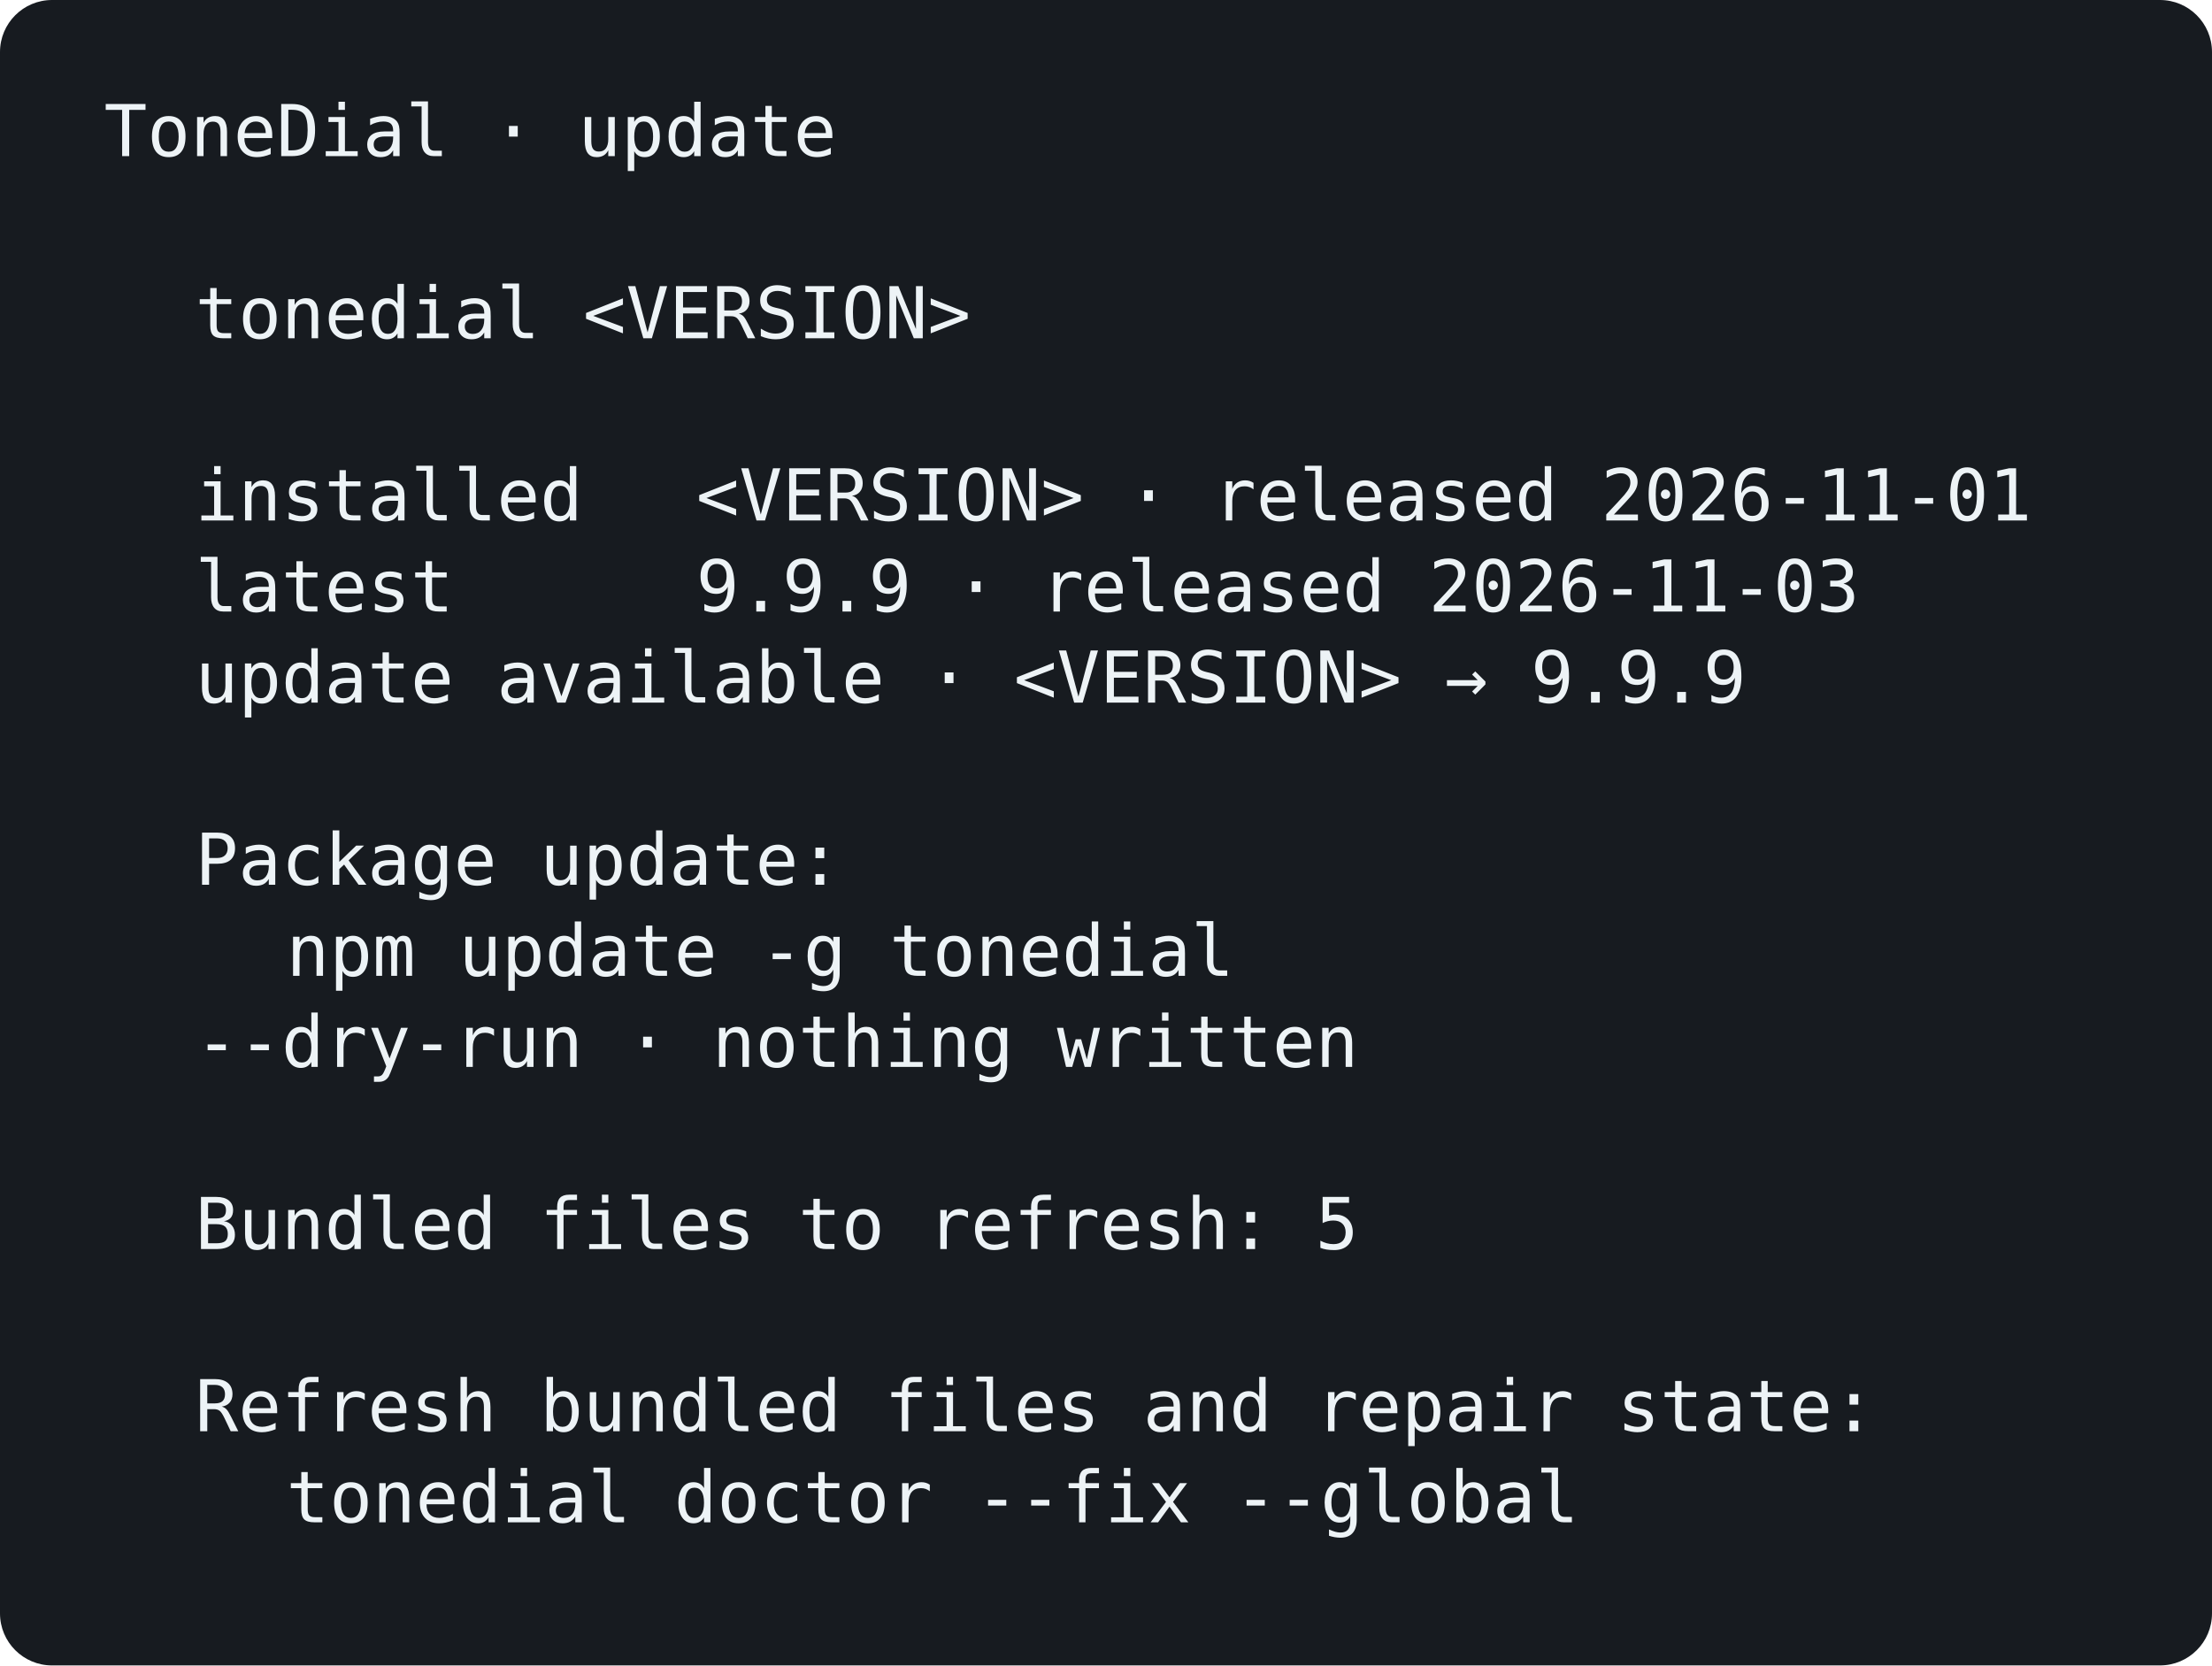
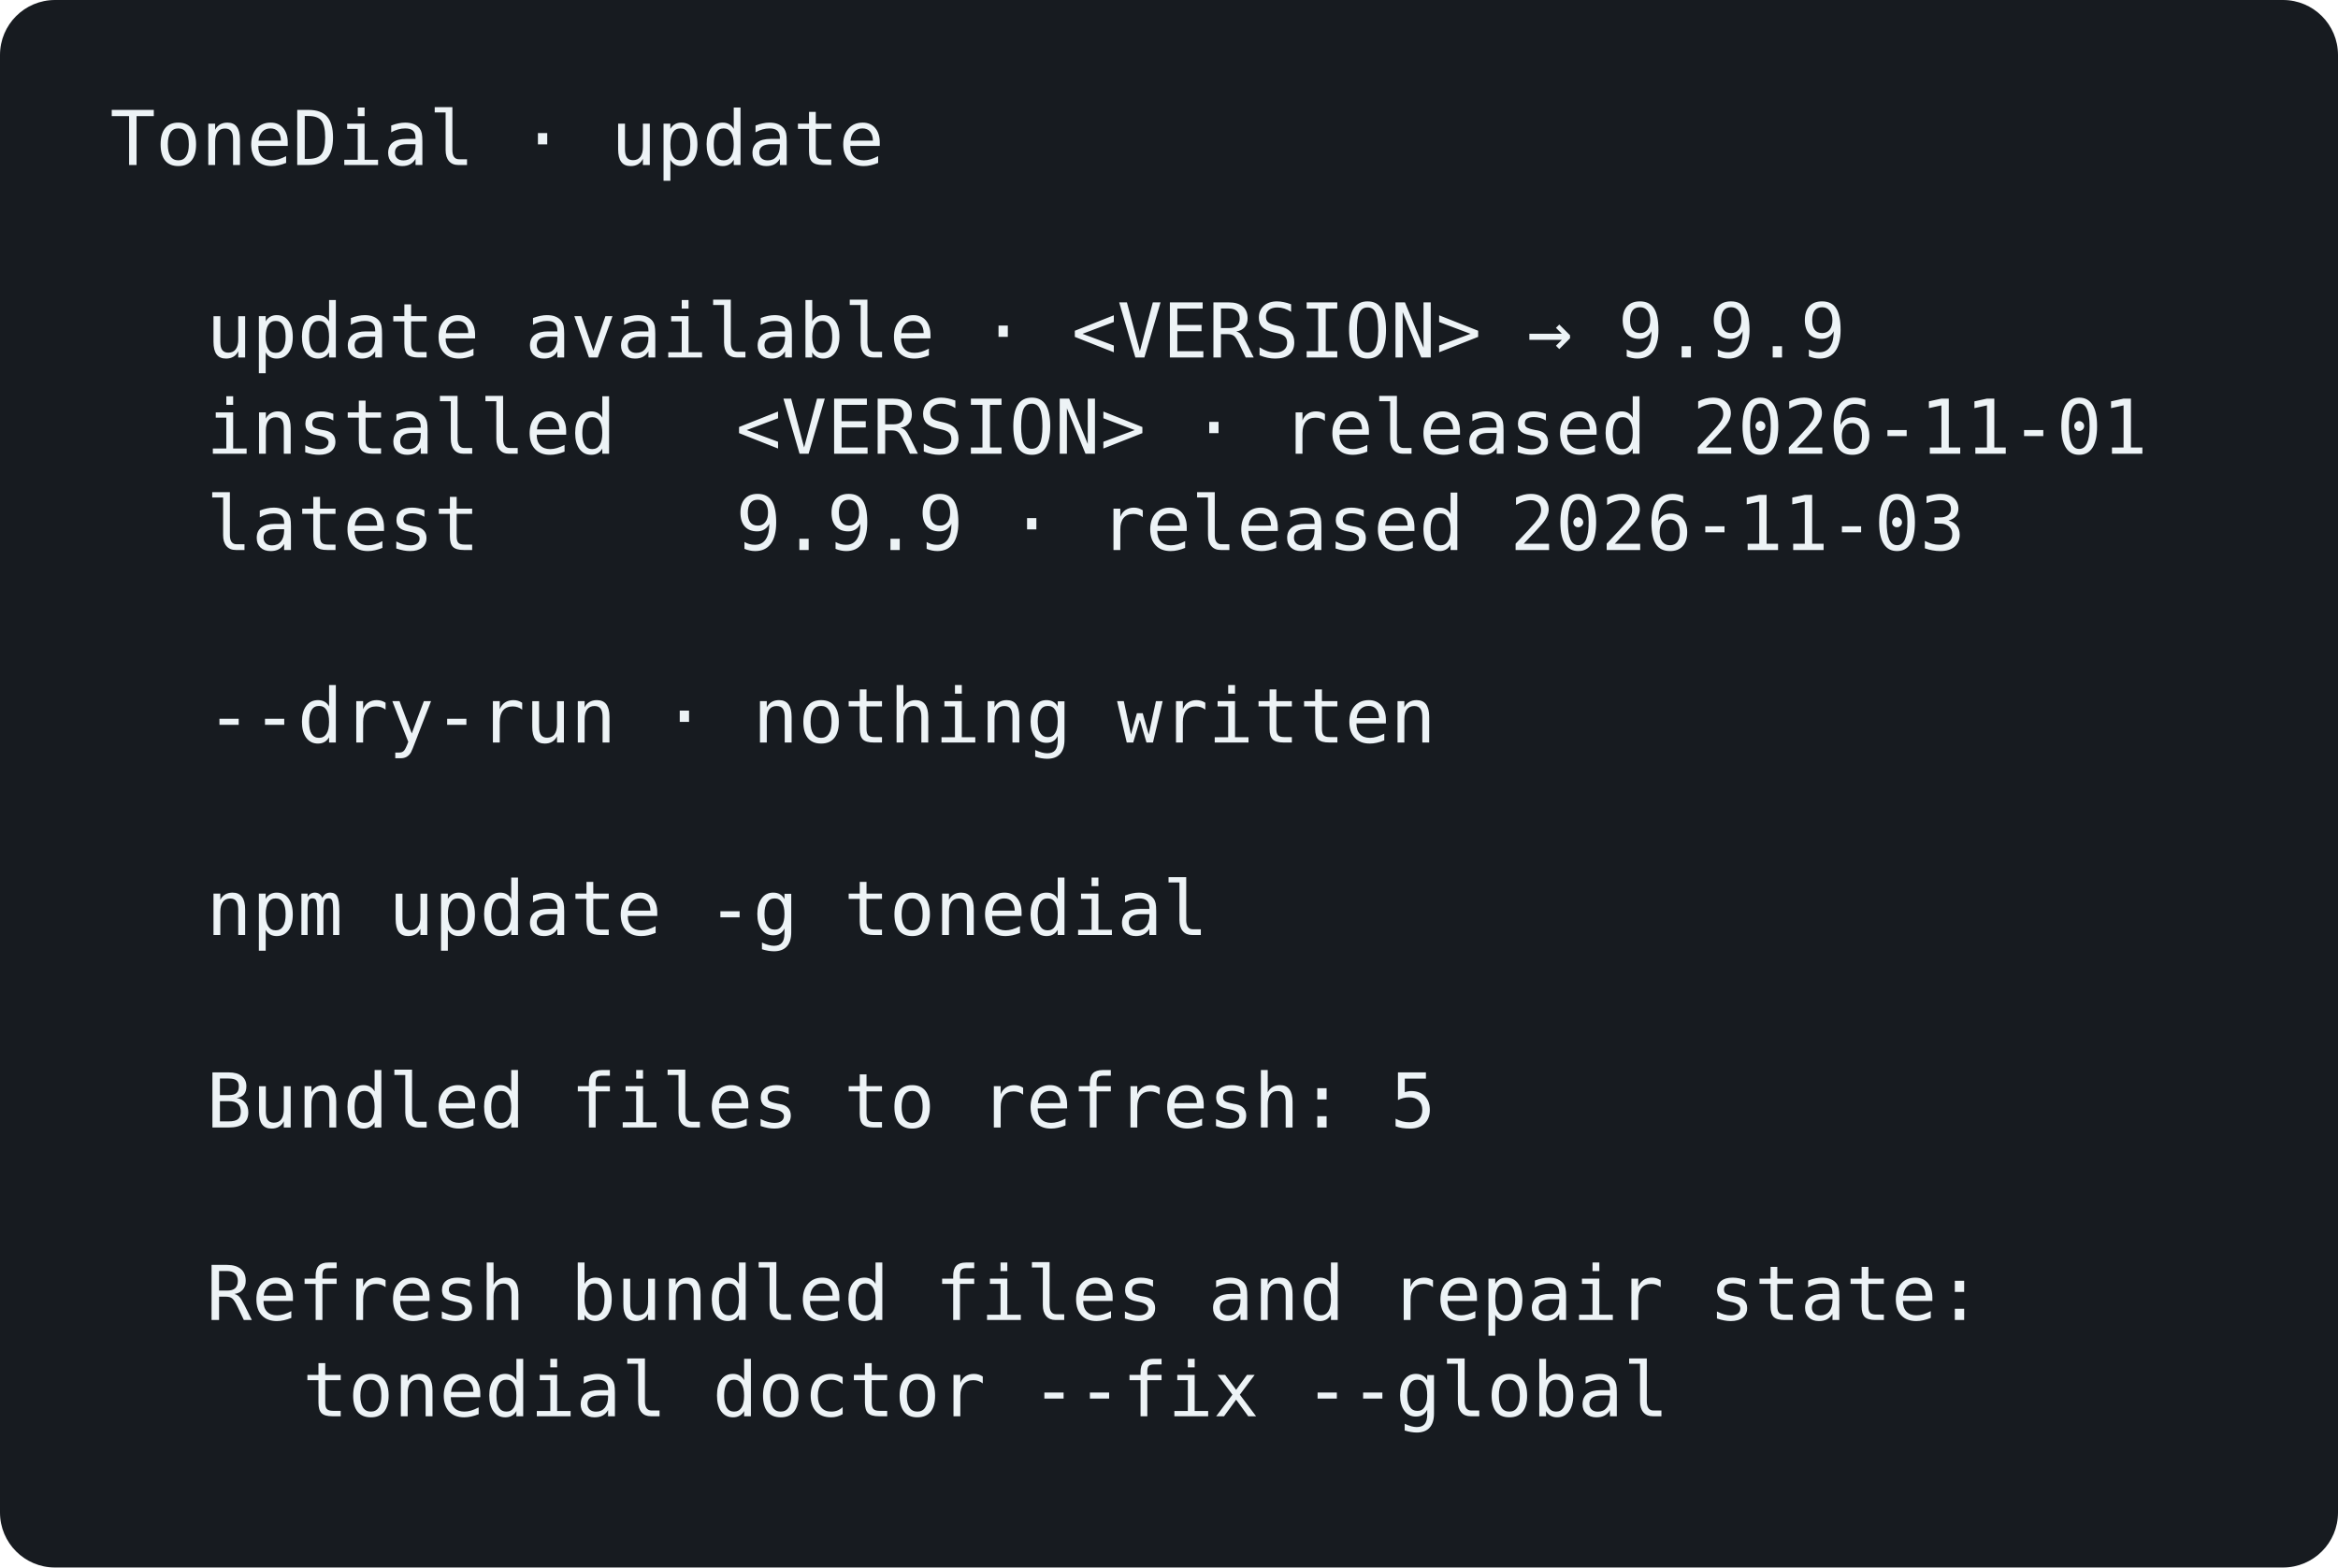
- <svg xmlns="http://www.w3.org/2000/svg" width="680" height="512" viewBox="0 0 680 512" role="img" aria-labelledby="title description">
+ <svg xmlns="http://www.w3.org/2000/svg" width="680" height="456" viewBox="0 0 680 456" role="img" aria-labelledby="title description">
  <rect width="100%" height="100%" rx="16" fill="#171b20" />
  <g font-family="ui-monospace, SFMono-Regular, Menlo, Consolas, monospace, system-ui" font-size="22">
    <text x="32" y="48" fill="#edf3f6" font-weight="400" opacity="1">ToneDial · update</text>
-     <text x="60" y="104" fill="#edf3f6" font-weight="400" opacity="1">tonedial &lt;VERSION&gt;</text>
-     <text x="60" y="160" fill="#edf3f6" font-weight="400" opacity="1">installed</text>
-     <text x="214" y="160" fill="#edf3f6" font-weight="400" opacity="1">&lt;VERSION&gt; · released 2026-11-01</text>
-     <text x="60" y="188" fill="#edf3f6" font-weight="400" opacity="1">latest</text>
-     <text x="214" y="188" fill="#edf3f6" font-weight="400" opacity="1">9.9.9 · released 2026-11-03</text>
-     <text x="60" y="216" fill="#edf3f6" font-weight="400" opacity="1">update available · &lt;VERSION&gt; → 9.9.9</text>
-     <text x="60" y="272" fill="#edf3f6" font-weight="400" opacity="1">Package update:</text>
-     <text x="88" y="300" fill="#edf3f6" font-weight="400" opacity="1">npm update -g tonedial</text>
-     <text x="60" y="328" fill="#edf3f6" font-weight="400" opacity="1">--dry-run · nothing written</text>
-     <text x="60" y="384" fill="#edf3f6" font-weight="400" opacity="1">Bundled files to refresh: 5</text>
-     <text x="60" y="440" fill="#edf3f6" font-weight="400" opacity="1">Refresh bundled files and repair state:</text>
-     <text x="88" y="468" fill="#edf3f6" font-weight="400" opacity="1">tonedial doctor --fix --global</text>
+     <text x="60" y="104" fill="#edf3f6" font-weight="400" opacity="1">update available · &lt;VERSION&gt; → 9.9.9</text>
+     <text x="60" y="132" fill="#edf3f6" font-weight="400" opacity="1">installed</text>
+     <text x="214" y="132" fill="#edf3f6" font-weight="400" opacity="1">&lt;VERSION&gt; · released 2026-11-01</text>
+     <text x="60" y="160" fill="#edf3f6" font-weight="400" opacity="1">latest</text>
+     <text x="214" y="160" fill="#edf3f6" font-weight="400" opacity="1">9.9.9 · released 2026-11-03</text>
+     <text x="60" y="216" fill="#edf3f6" font-weight="400" opacity="1">--dry-run · nothing written</text>
+     <text x="60" y="272" fill="#edf3f6" font-weight="400" opacity="1">npm update -g tonedial</text>
+     <text x="60" y="328" fill="#edf3f6" font-weight="400" opacity="1">Bundled files to refresh: 5</text>
+     <text x="60" y="384" fill="#edf3f6" font-weight="400" opacity="1">Refresh bundled files and repair state:</text>
+     <text x="88" y="412" fill="#edf3f6" font-weight="400" opacity="1">tonedial doctor --fix --global</text>
  </g>
</svg>
